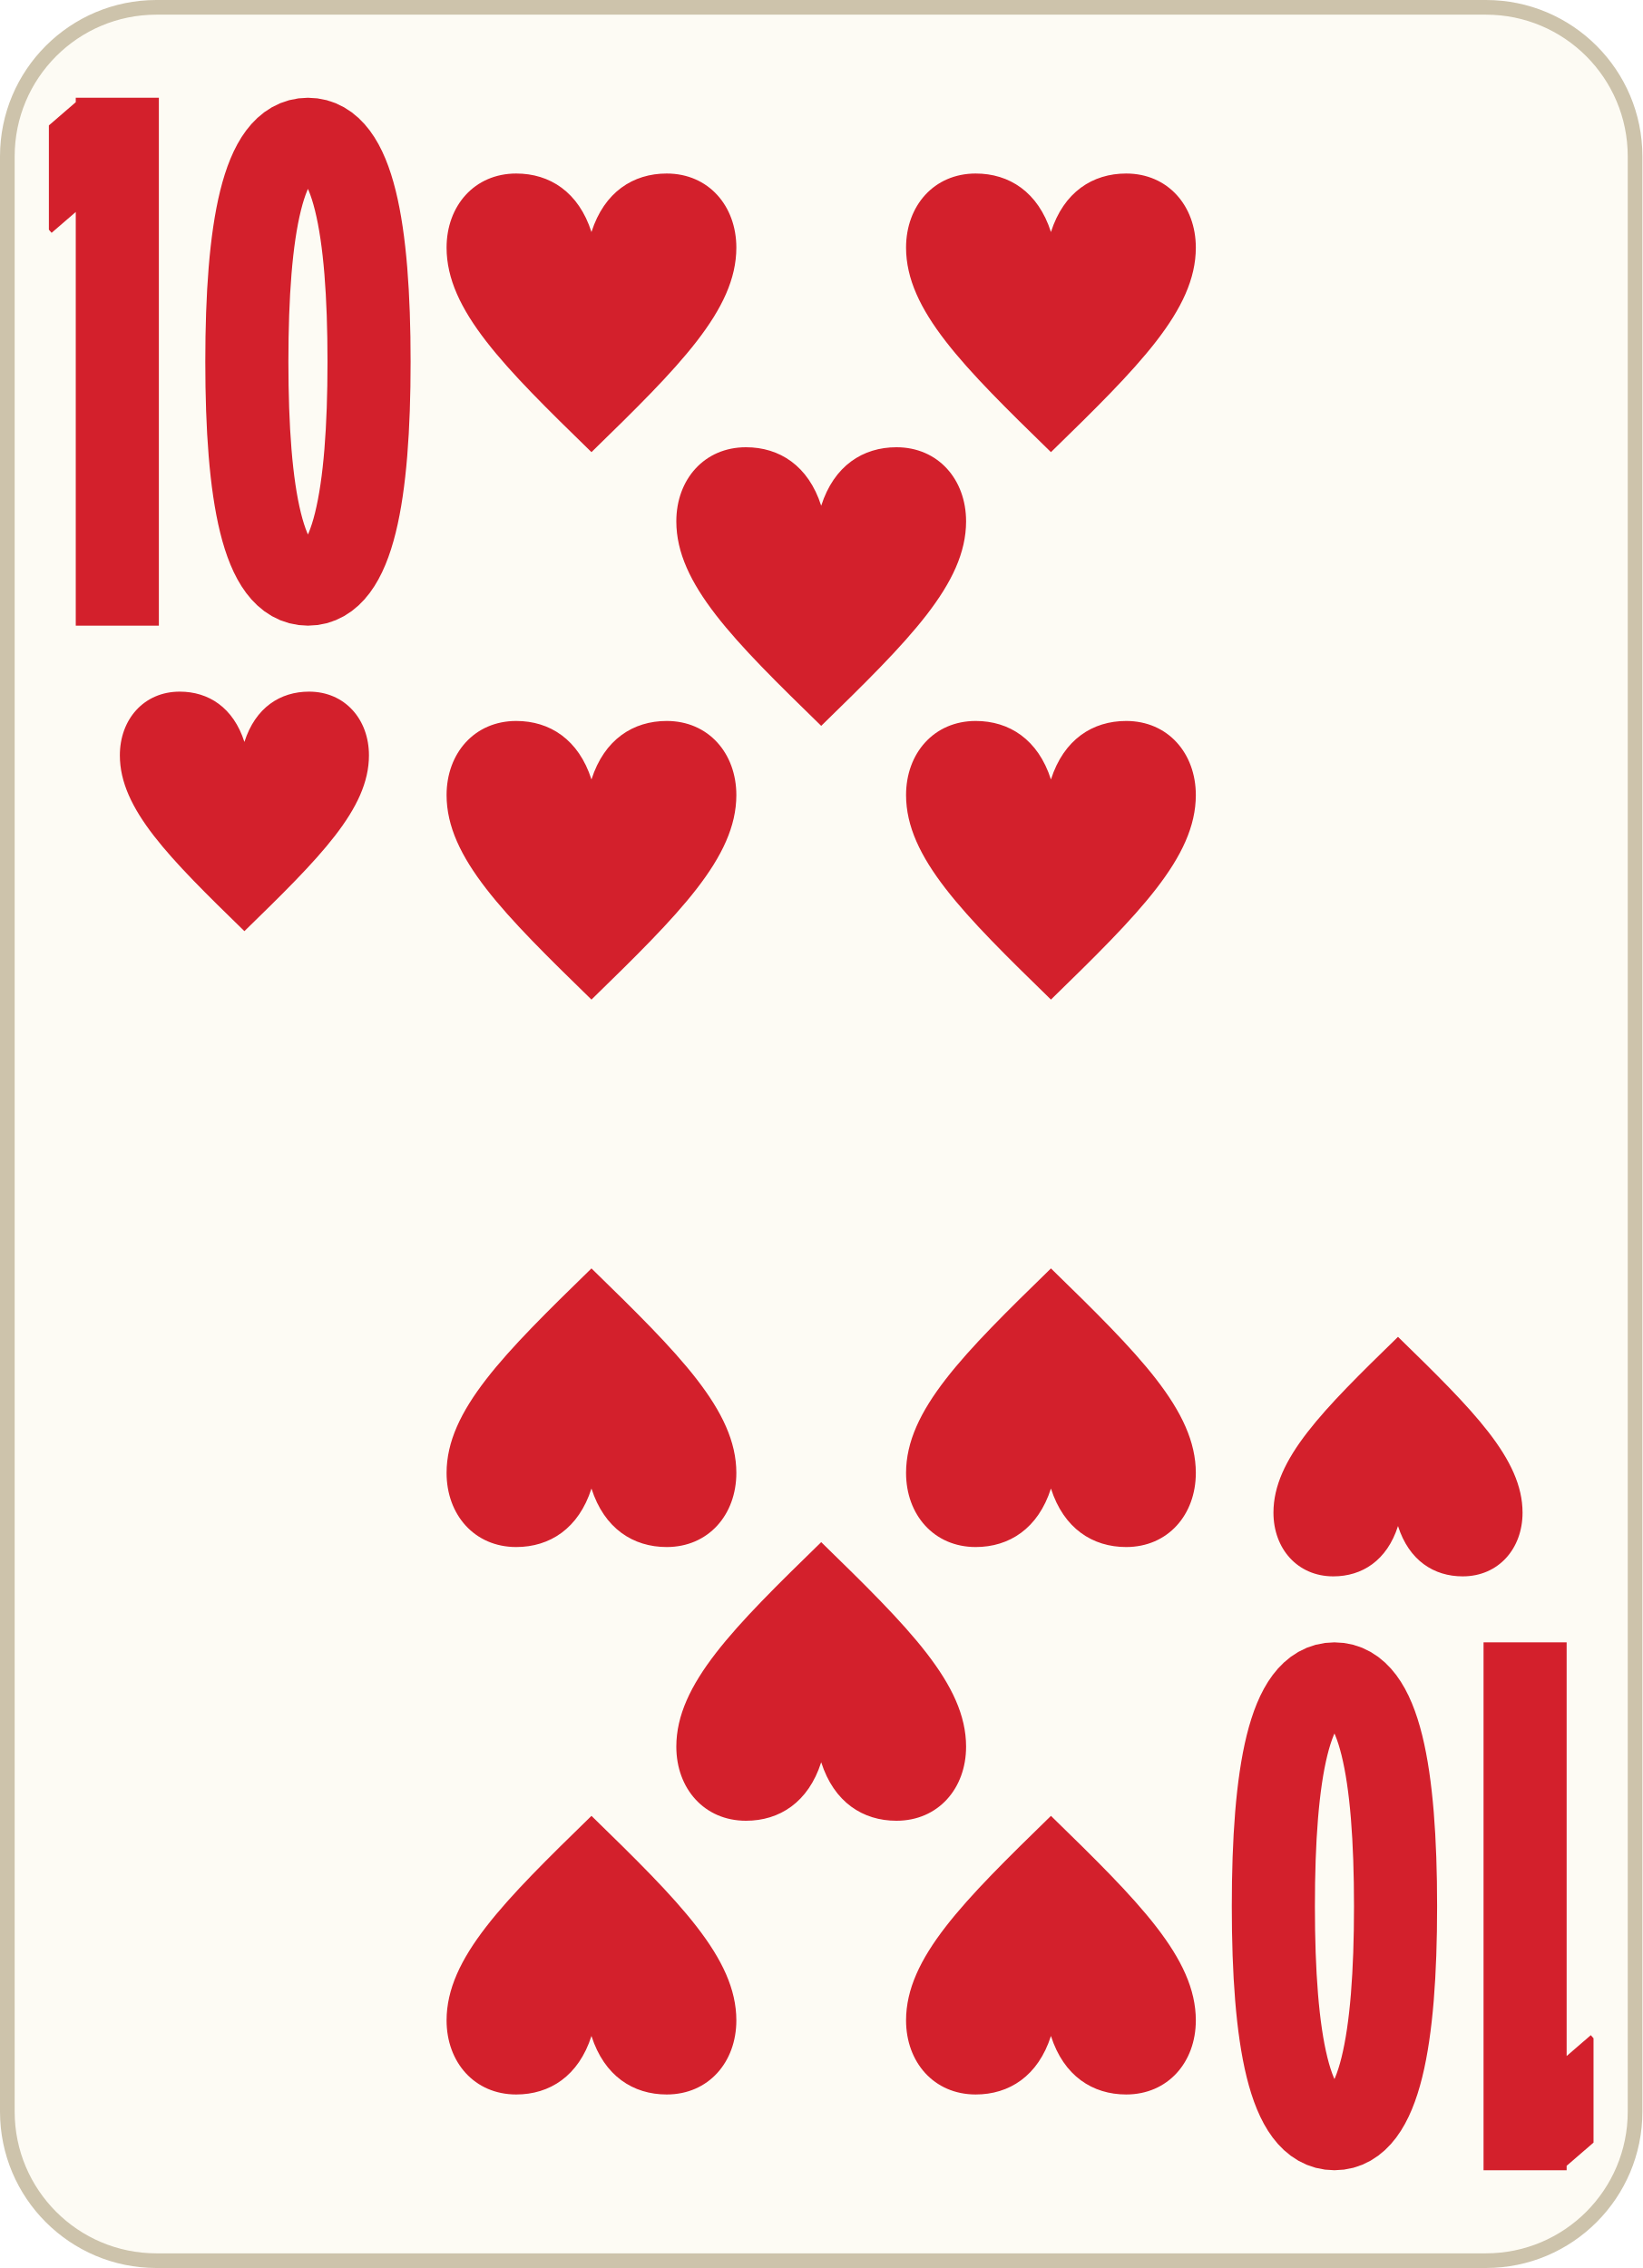
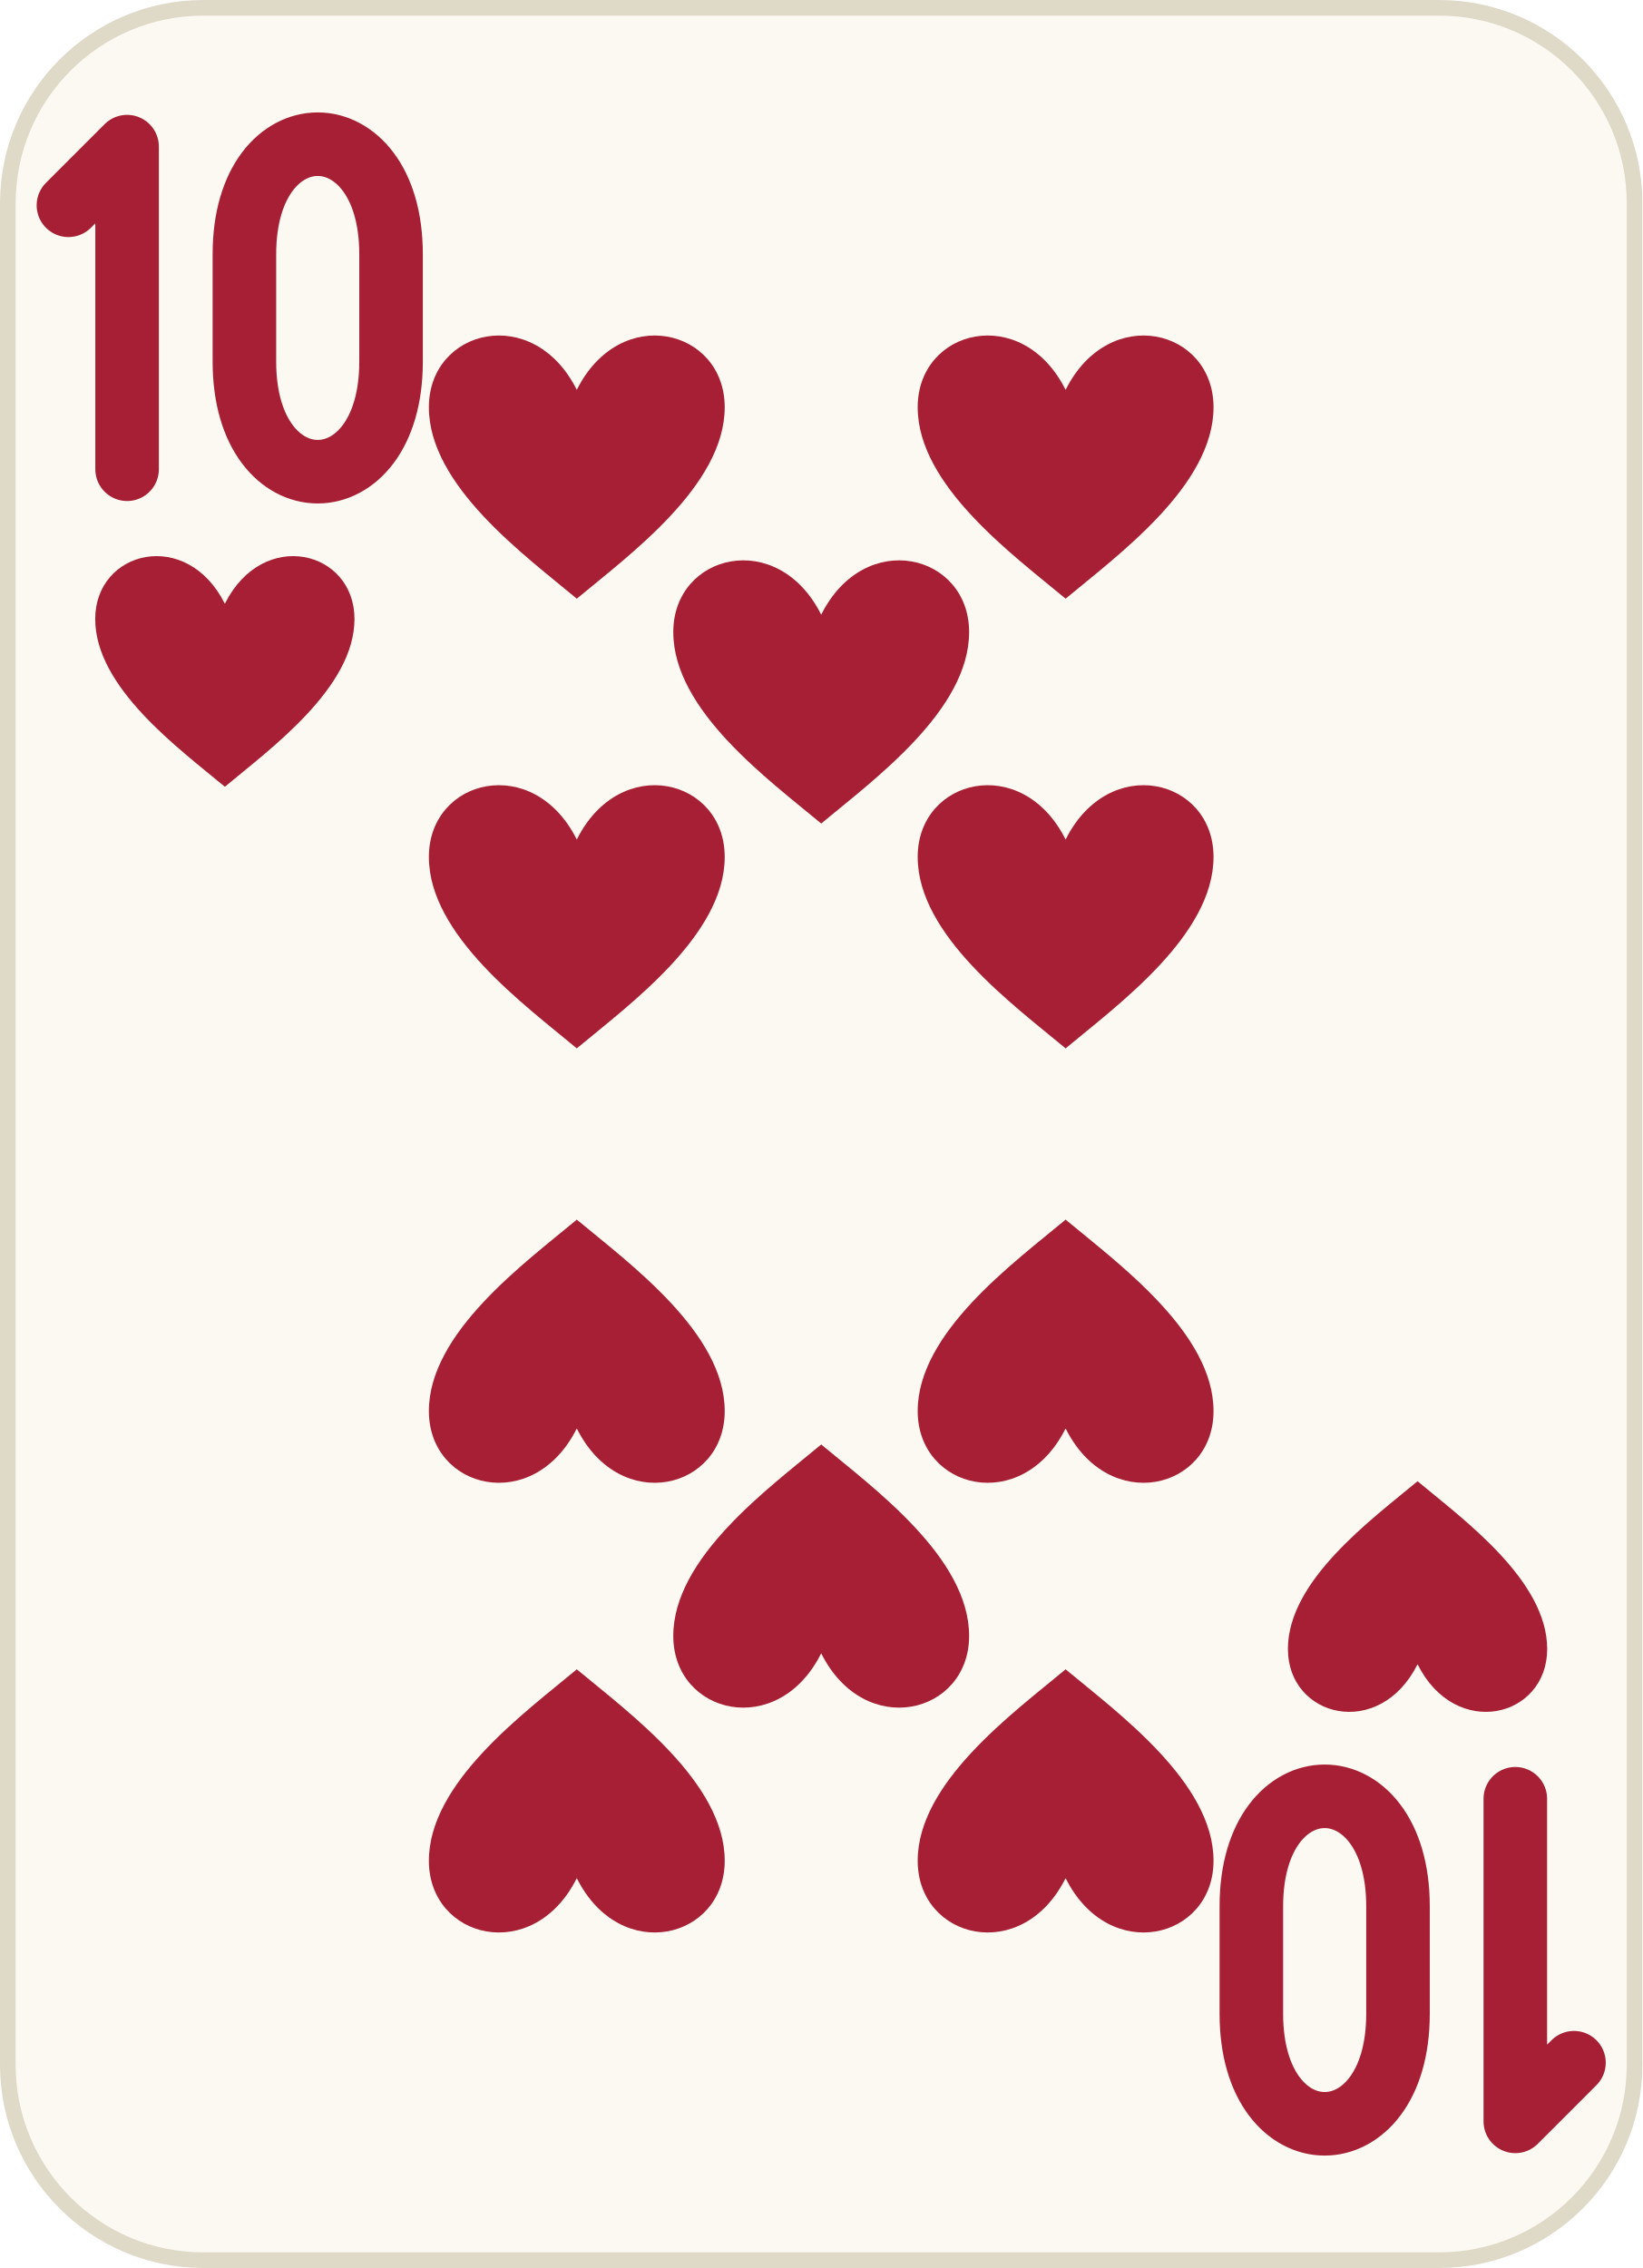
<svg xmlns="http://www.w3.org/2000/svg" width="168" height="232" viewBox="0 0 168 232" preserveAspectRatio="none">
-   <defs>
-     <path id="pip" d="M0-29C4.6-43.4 15-50 27-50C42-50 52-38.4 52-23.4C52-1 31.4 19.4 0 50C-31.4 19.4-52-1-52-23.4C-52-38.4-42-50-27-50C-15-50-4.6-43.4 0-29Z" />
-     <clipPath id="rank-box">
-       <rect x="5" y="10" width="37" height="54" />
-     </clipPath>
+   <rect x=".8" y=".8" width="166.4" height="230.4" rx="20" fill="#fbf9f1" stroke="#dfd9c8" stroke-width="1.6" />
+   <g color="#a71f34" fill="currentColor">
    <g id="index">
-       <g clip-path="url(#rank-box)">
-         <path d="M-11.5-2V56M-11.5 2.4L-21 10.6M8 4.25C12.6 4.25 14.25 13.4 14.25 27C14.25 40.6 12.6 49.75 8 49.75C3.4 49.75 1.75 40.6 1.75 27C1.75 13.4 3.4 4.25 8 4.25Z" transform="translate(23.5 10)" fill="none" stroke="currentColor" stroke-width="8.5" stroke-miterlimit="3" />
-       </g>
-       <use href="#pip" transform="translate(25 83) scale(0.245)" />
+       <path d="M-16 6 -10 0 V33 M2 11 C2-4 17-4 17 11 V22 C17 37 2 37 2 22 Z" transform="translate(23 15)" fill="none" stroke="currentColor" stroke-width="6.5" stroke-linecap="round" stroke-linejoin="round" />
+       <path d="M0-8 C-5-18-17-15-17-6 C-17 3-6 11 0 16 C6 11 17 3 17-6 C17-15 5-18 0-8Z" transform="translate(23 68) scale(0.78)" />
    </g>
-   </defs>
-   <rect x=".75" y=".75" width="166.5" height="230.5" rx="15.25" fill="#fdfbf4" stroke="#cdc3ab" stroke-width="1.5" />
-   <g color="#d3202c" fill="currentColor">
-     <use href="#pip" transform="translate(60.5 32) scale(0.285)" />
-     <use href="#pip" transform="translate(60.5 88) scale(0.285)" />
-     <use href="#pip" transform="translate(60.5 144) rotate(180) scale(0.285)" />
-     <use href="#pip" transform="translate(60.5 200) rotate(180) scale(0.285)" />
-     <use href="#pip" transform="translate(107.5 32) scale(0.285)" />
-     <use href="#pip" transform="translate(107.5 88) scale(0.285)" />
-     <use href="#pip" transform="translate(107.5 144) rotate(180) scale(0.285)" />
-     <use href="#pip" transform="translate(107.5 200) rotate(180) scale(0.285)" />
-     <use href="#pip" transform="translate(84 60) scale(0.285)" />
-     <use href="#pip" transform="translate(84 172) rotate(180) scale(0.285)" />
-     <use href="#index" />
    <use href="#index" transform="rotate(180 84 116)" />
+     <g id="pips">
+       <path d="M0-8 C-5-18-17-15-17-6 C-17 3-6 11 0 16 C6 11 17 3 17-6 C17-15 5-18 0-8Z" transform="translate(59 47) scale(0.89)" />
+       <path d="M0-8 C-5-18-17-15-17-6 C-17 3-6 11 0 16 C6 11 17 3 17-6 C17-15 5-18 0-8Z" transform="translate(109 47) scale(0.89)" />
+       <path d="M0-8 C-5-18-17-15-17-6 C-17 3-6 11 0 16 C6 11 17 3 17-6 C17-15 5-18 0-8Z" transform="translate(84 70) scale(0.89)" />
+       <path d="M0-8 C-5-18-17-15-17-6 C-17 3-6 11 0 16 C6 11 17 3 17-6 C17-15 5-18 0-8Z" transform="translate(59 93) scale(0.89)" />
+       <path d="M0-8 C-5-18-17-15-17-6 C-17 3-6 11 0 16 C6 11 17 3 17-6 C17-15 5-18 0-8Z" transform="translate(109 93) scale(0.89)" />
+       <path d="M0-8 C-5-18-17-15-17-6 C-17 3-6 11 0 16 C6 11 17 3 17-6 C17-15 5-18 0-8Z" transform="translate(59 139) scale(-0.89)" />
+       <path d="M0-8 C-5-18-17-15-17-6 C-17 3-6 11 0 16 C6 11 17 3 17-6 C17-15 5-18 0-8Z" transform="translate(109 139) scale(-0.89)" />
+       <path d="M0-8 C-5-18-17-15-17-6 C-17 3-6 11 0 16 C6 11 17 3 17-6 C17-15 5-18 0-8Z" transform="translate(84 162) scale(-0.89)" />
+       <path d="M0-8 C-5-18-17-15-17-6 C-17 3-6 11 0 16 C6 11 17 3 17-6 C17-15 5-18 0-8Z" transform="translate(59 185) scale(-0.89)" />
+       <path d="M0-8 C-5-18-17-15-17-6 C-17 3-6 11 0 16 C6 11 17 3 17-6 C17-15 5-18 0-8Z" transform="translate(109 185) scale(-0.89)" />
+     </g>
  </g>
</svg>
